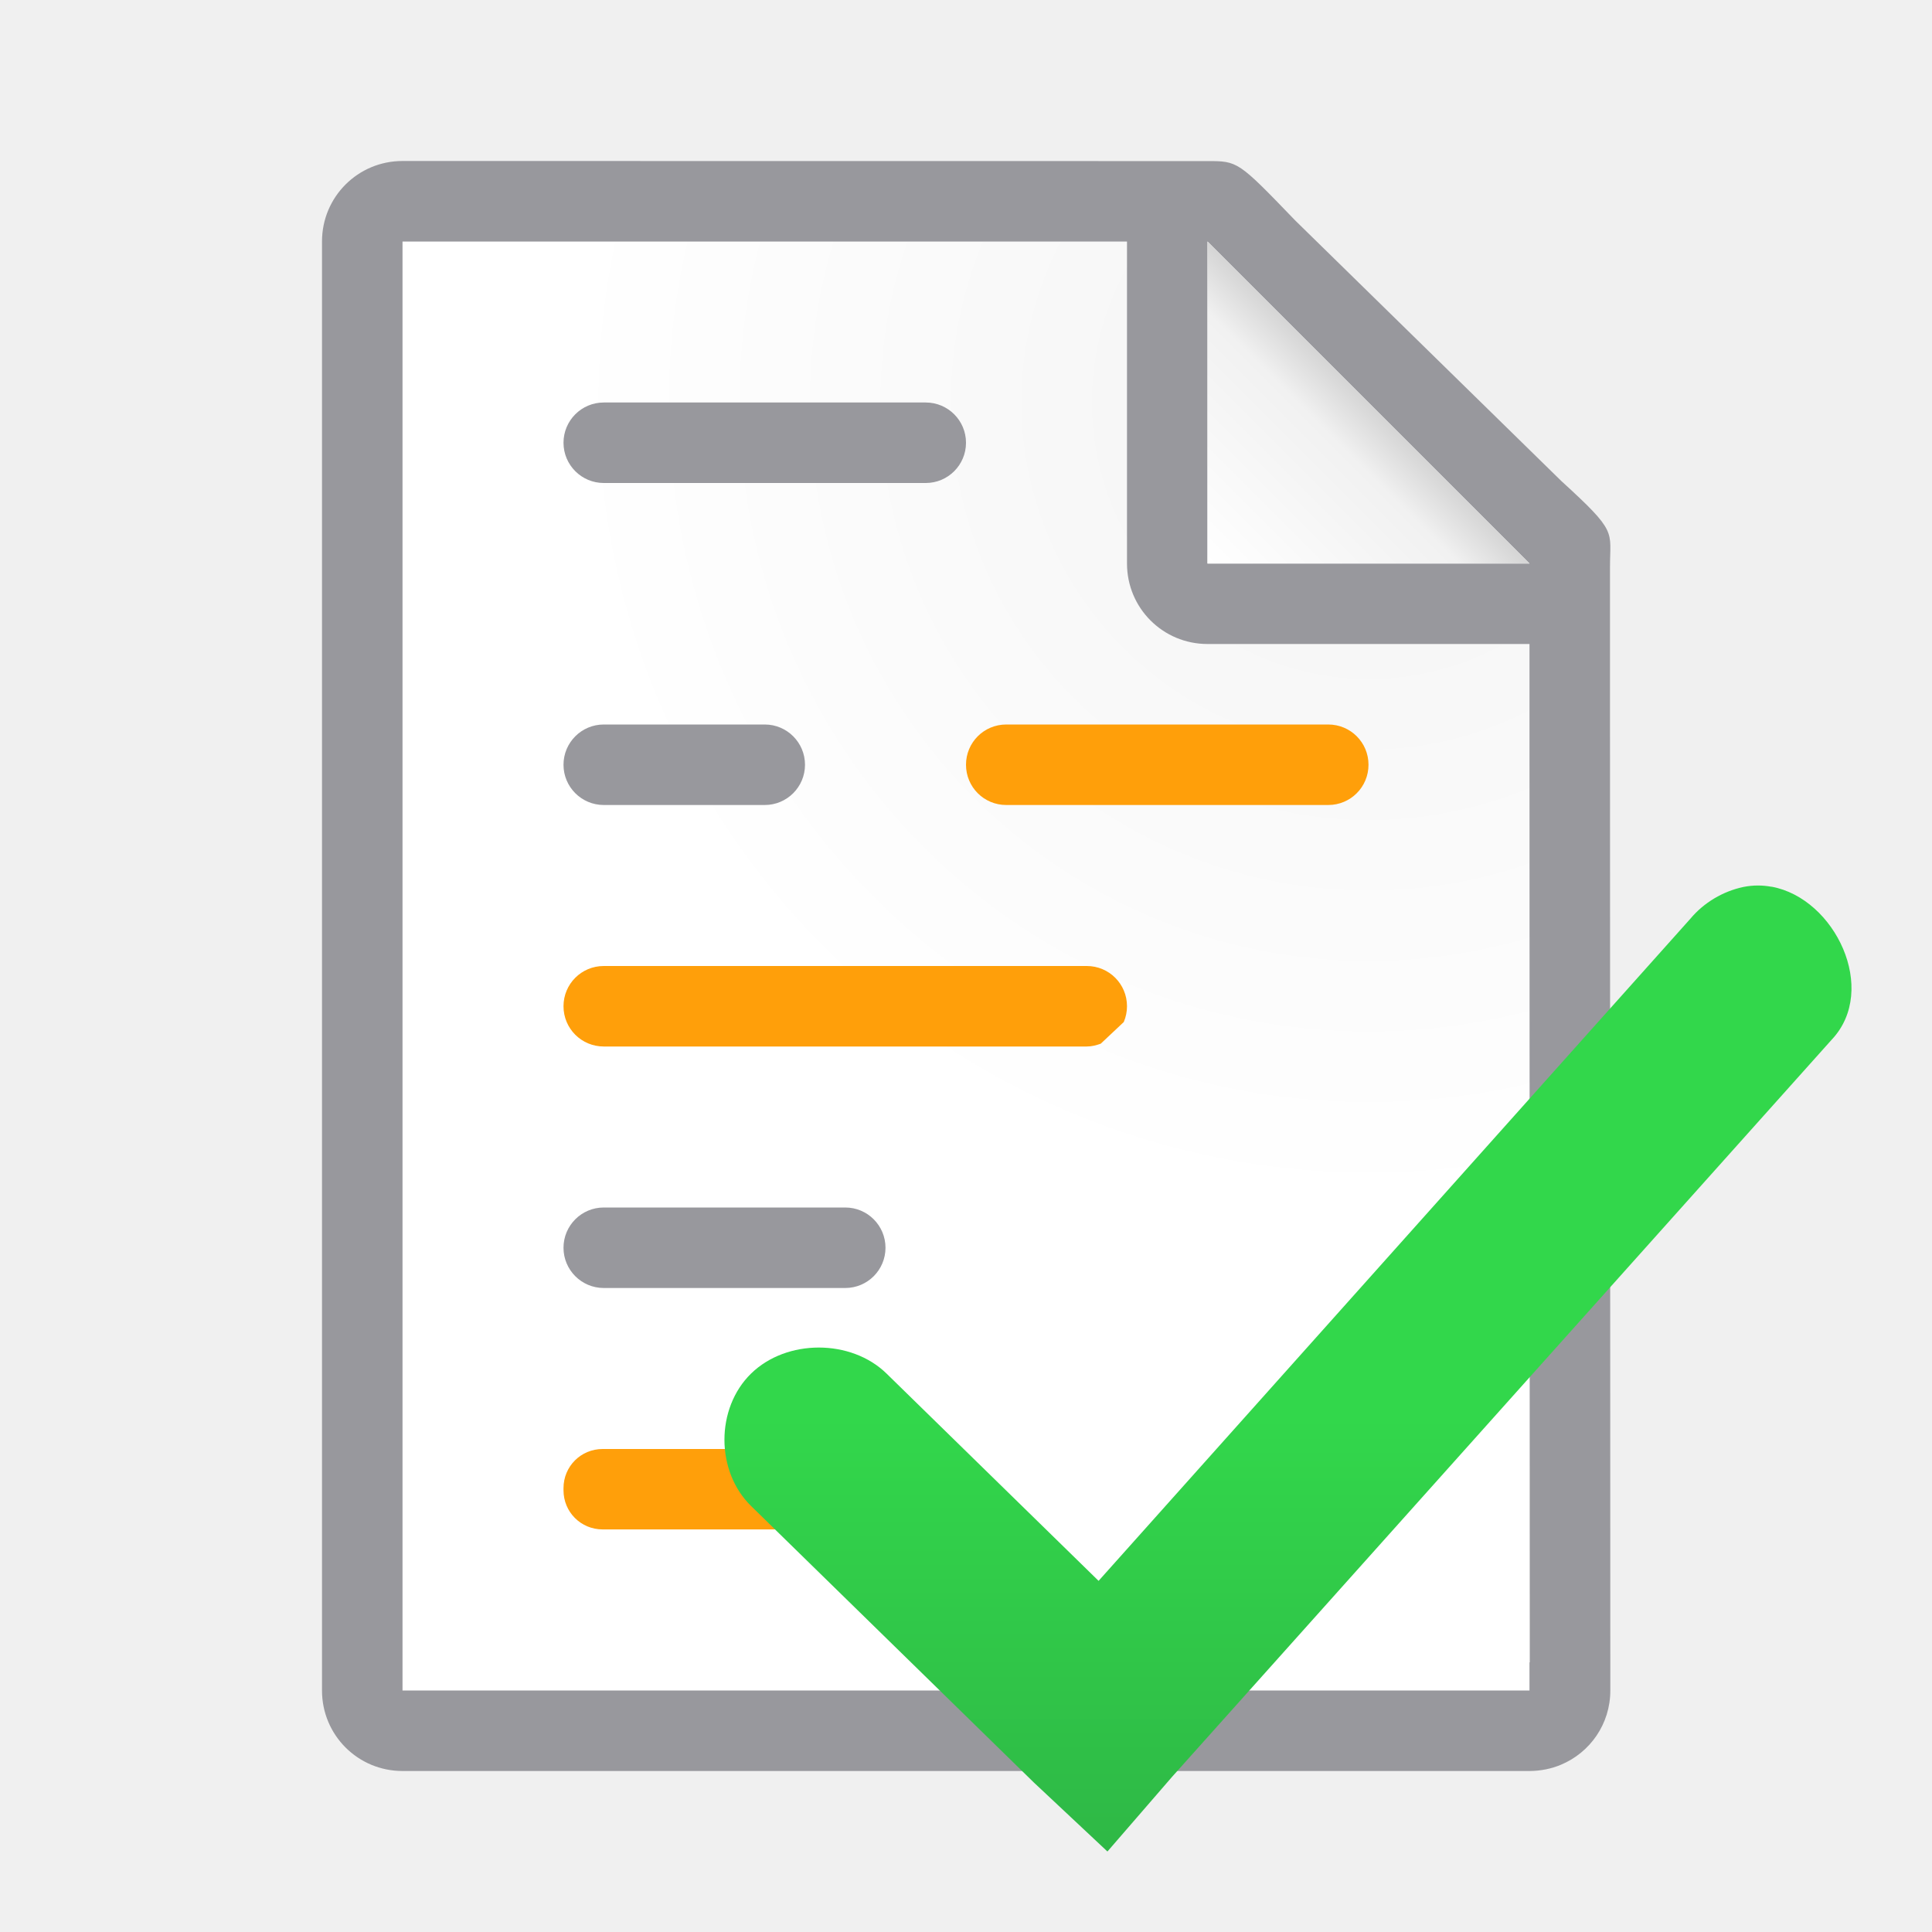
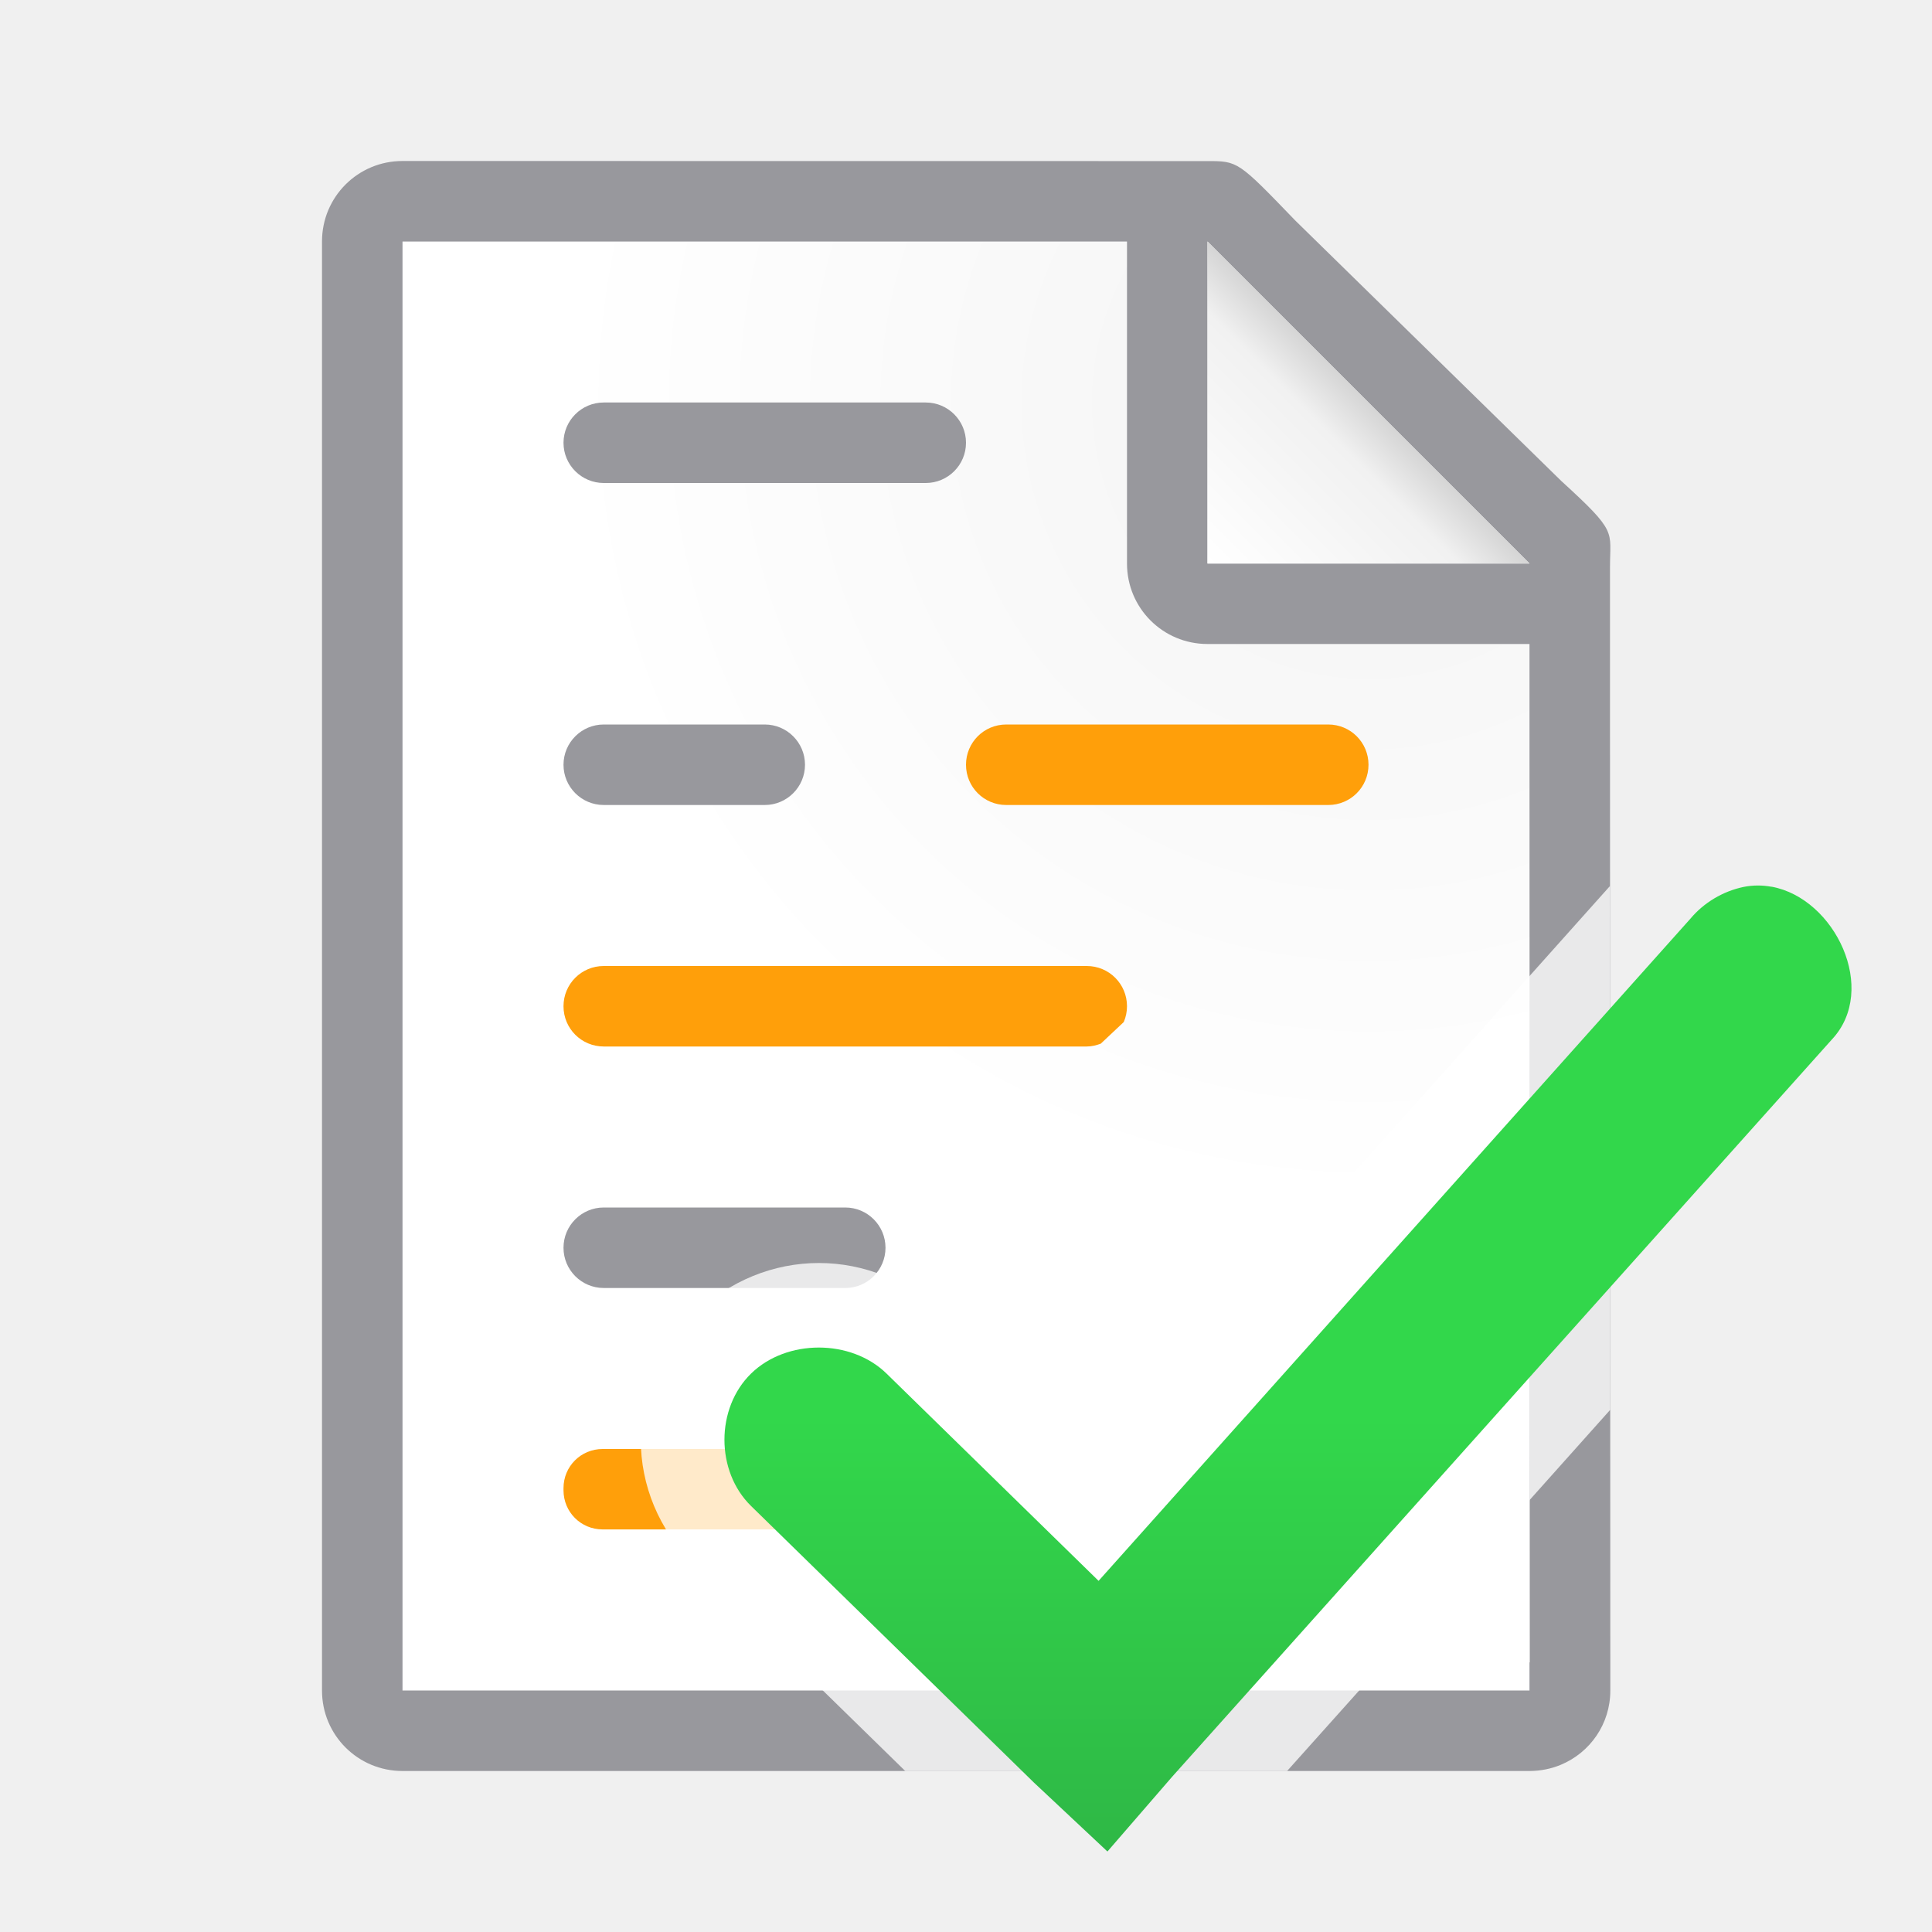
<svg xmlns="http://www.w3.org/2000/svg" viewBox="0 0 24 24">
  <linearGradient id="a" gradientUnits="userSpaceOnUse" x1="15" x2="17" y1="7" y2="5">
    <stop offset="0" stop-color="#fff" />
    <stop offset=".78" stop-color="#f1f1f1" />
    <stop offset="1" stop-color="#d5d5d5" />
  </linearGradient>
  <radialGradient id="b" cx="17" cy="6.556" gradientTransform="matrix(1.428571 -.00000006 .00000006 1.428571 -7.285714 -4.365078)" gradientUnits="userSpaceOnUse" r="7">
    <stop offset="0" stop-color="#d7d7d7" />
    <stop offset=".3" stop-color="#f7f7f7" />
    <stop offset="1" stop-color="#fff" />
  </radialGradient>
  <linearGradient id="c" gradientUnits="userSpaceOnUse" x1="-13.119" x2="-13.119" y1="29.61" y2="17.61">
    <stop offset="0" stop-color="#2a9240" />
    <stop offset="1" stop-color="#32d74b" />
  </linearGradient>
  <path d="m5 3v3.729 2.678 11.246.348h.352 13.297.352v-.348-11.246-2.678l-4-3.729h-6z" fill="url(#b)" />
  <path d="m5 2c-.554 0-1 .446-1 1v18c0 .554.446 1 1 1h4.188 8.451 1.365c.137-.001.268-.028.387-.078.361-.151.613-.505.613-.922l-.004-11.959v-1.791-.209c0-.451.098-.425-.605-1.066l-3.307-3.238c-.71-.737-.71-.736-1.094-.736h-.332-.662zm0 1h9v4c0 .554.446 1 1 1h4v1.041.365l.004 11.242-.004.004v.348h-.352-9.215-.492-3.941z" fill="#98989d" />
  <path d="m15 7h4l-4-4z" fill="#fff" fill-rule="evenodd" />
  <rect fill="#98989d" height="1" ry=".5" width="5" x="7" y="5" />
  <rect fill="#98989d" height="1" ry=".5" width="3" x="7" y="9" />
  <path d="m12.5 9c-.277 0-.5.223-.5.5s.223.5.5.5h4c.277 0 .5-.223.5-.5s-.223-.5-.5-.5zm-5 3c-.277 0-.5.223-.5.5s.223.5.5.5h6c.062 0 .119-.015.174-.035l.287-.27v-.002c.025-.059.039-.125.039-.193 0-.277-.223-.5-.5-.5zm-.014 6c-.27 0-.486.216-.486.486v.027c0 .27.216.486.486.486h4.027c.27 0 .486-.216.486-.486v-.027c0-.27-.216-.486-.486-.486z" fill="#ff9f0a" />
  <rect fill="#98989d" height="1" ry=".5" width="4" x="7" y="15" />
  <path d="m15 3 4 4h-4z" fill="url(#a)" />
+   <path d="m20 11.006-1 1.119.004 6.506.998-1.117zm-1 1.119-5.402 6.043-1.873-1.832c-.881-.862-2.224-.862-3.105 0-.88.861-.88 2.237 0 3.098l2.625 2.566h4.744l3.012-3.365z" fill="#fff" fill-opacity=".784" />
  <path d="m22.008 11.016c-.113-.021-.23-.022-.35.002-.256.054-.492.195-.658.393l-7.353 8.227-2.634-2.575c-.441-.431-1.242-.431-1.683 0-.441.431-.441 1.214 0 1.645l3.512 3.434.915.858.805-.93 8.194-9.157c.581-.619.041-1.753-.748-1.898z" fill="url(#c)" />
</svg>
